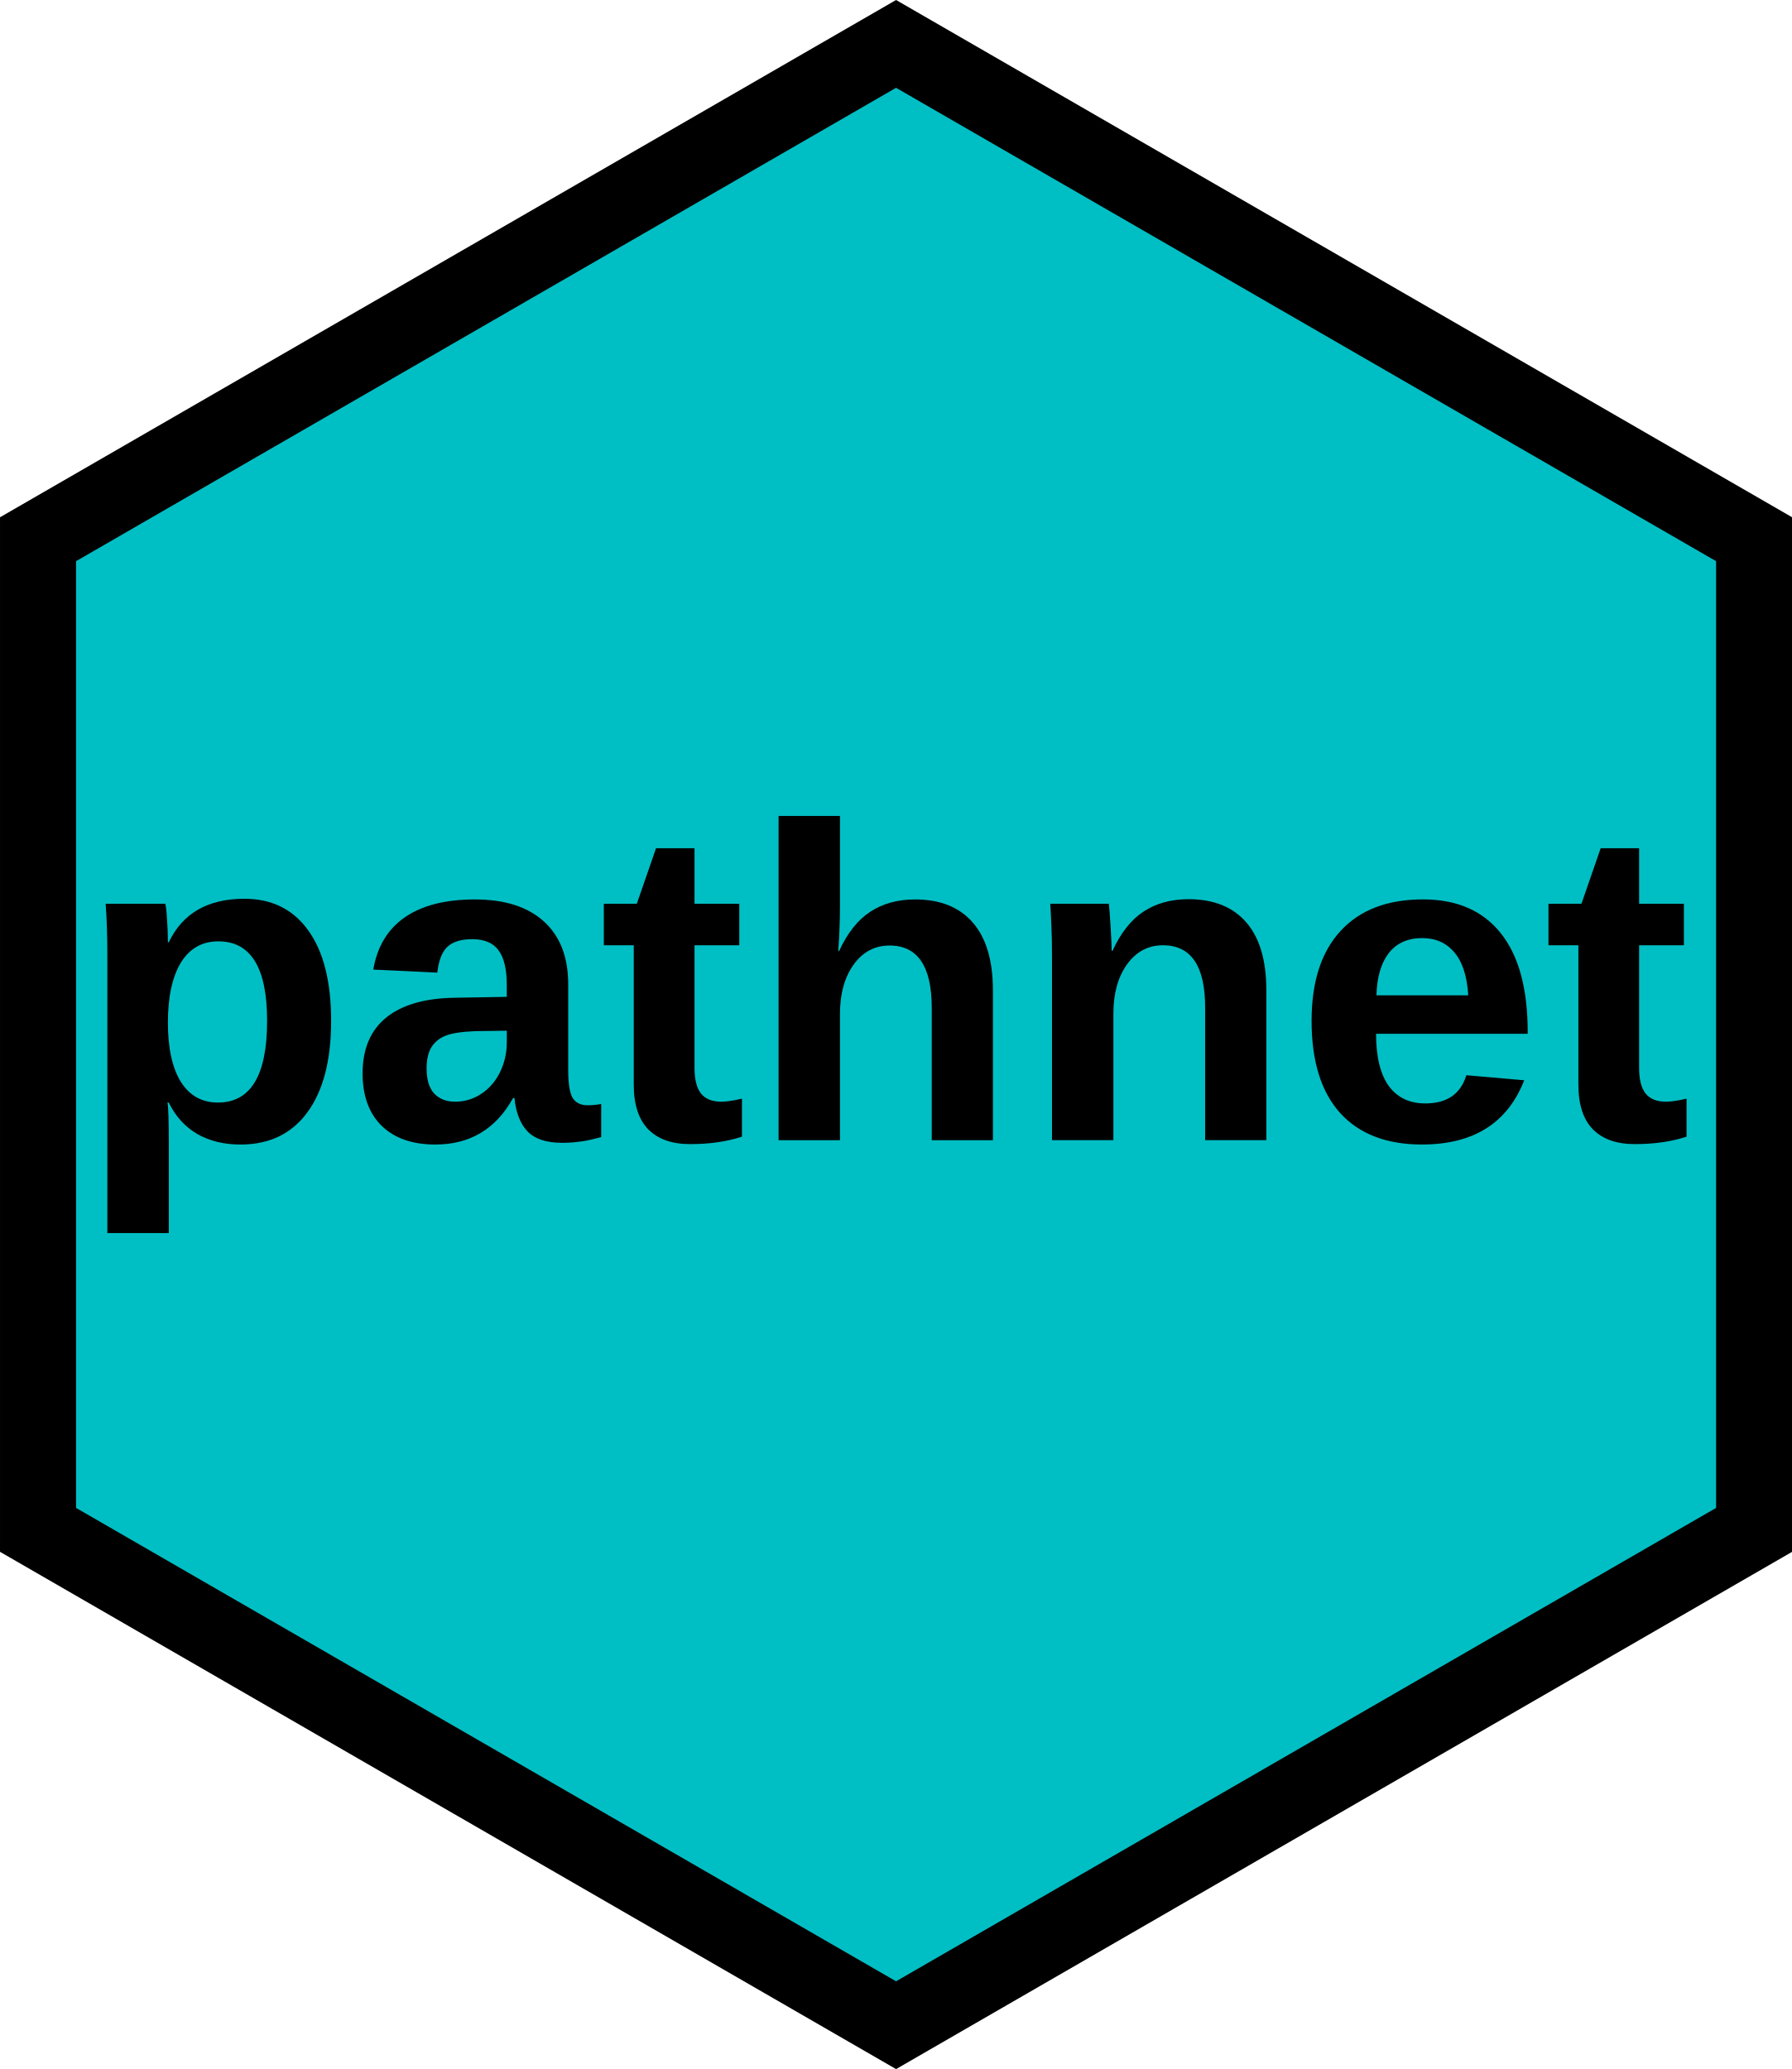
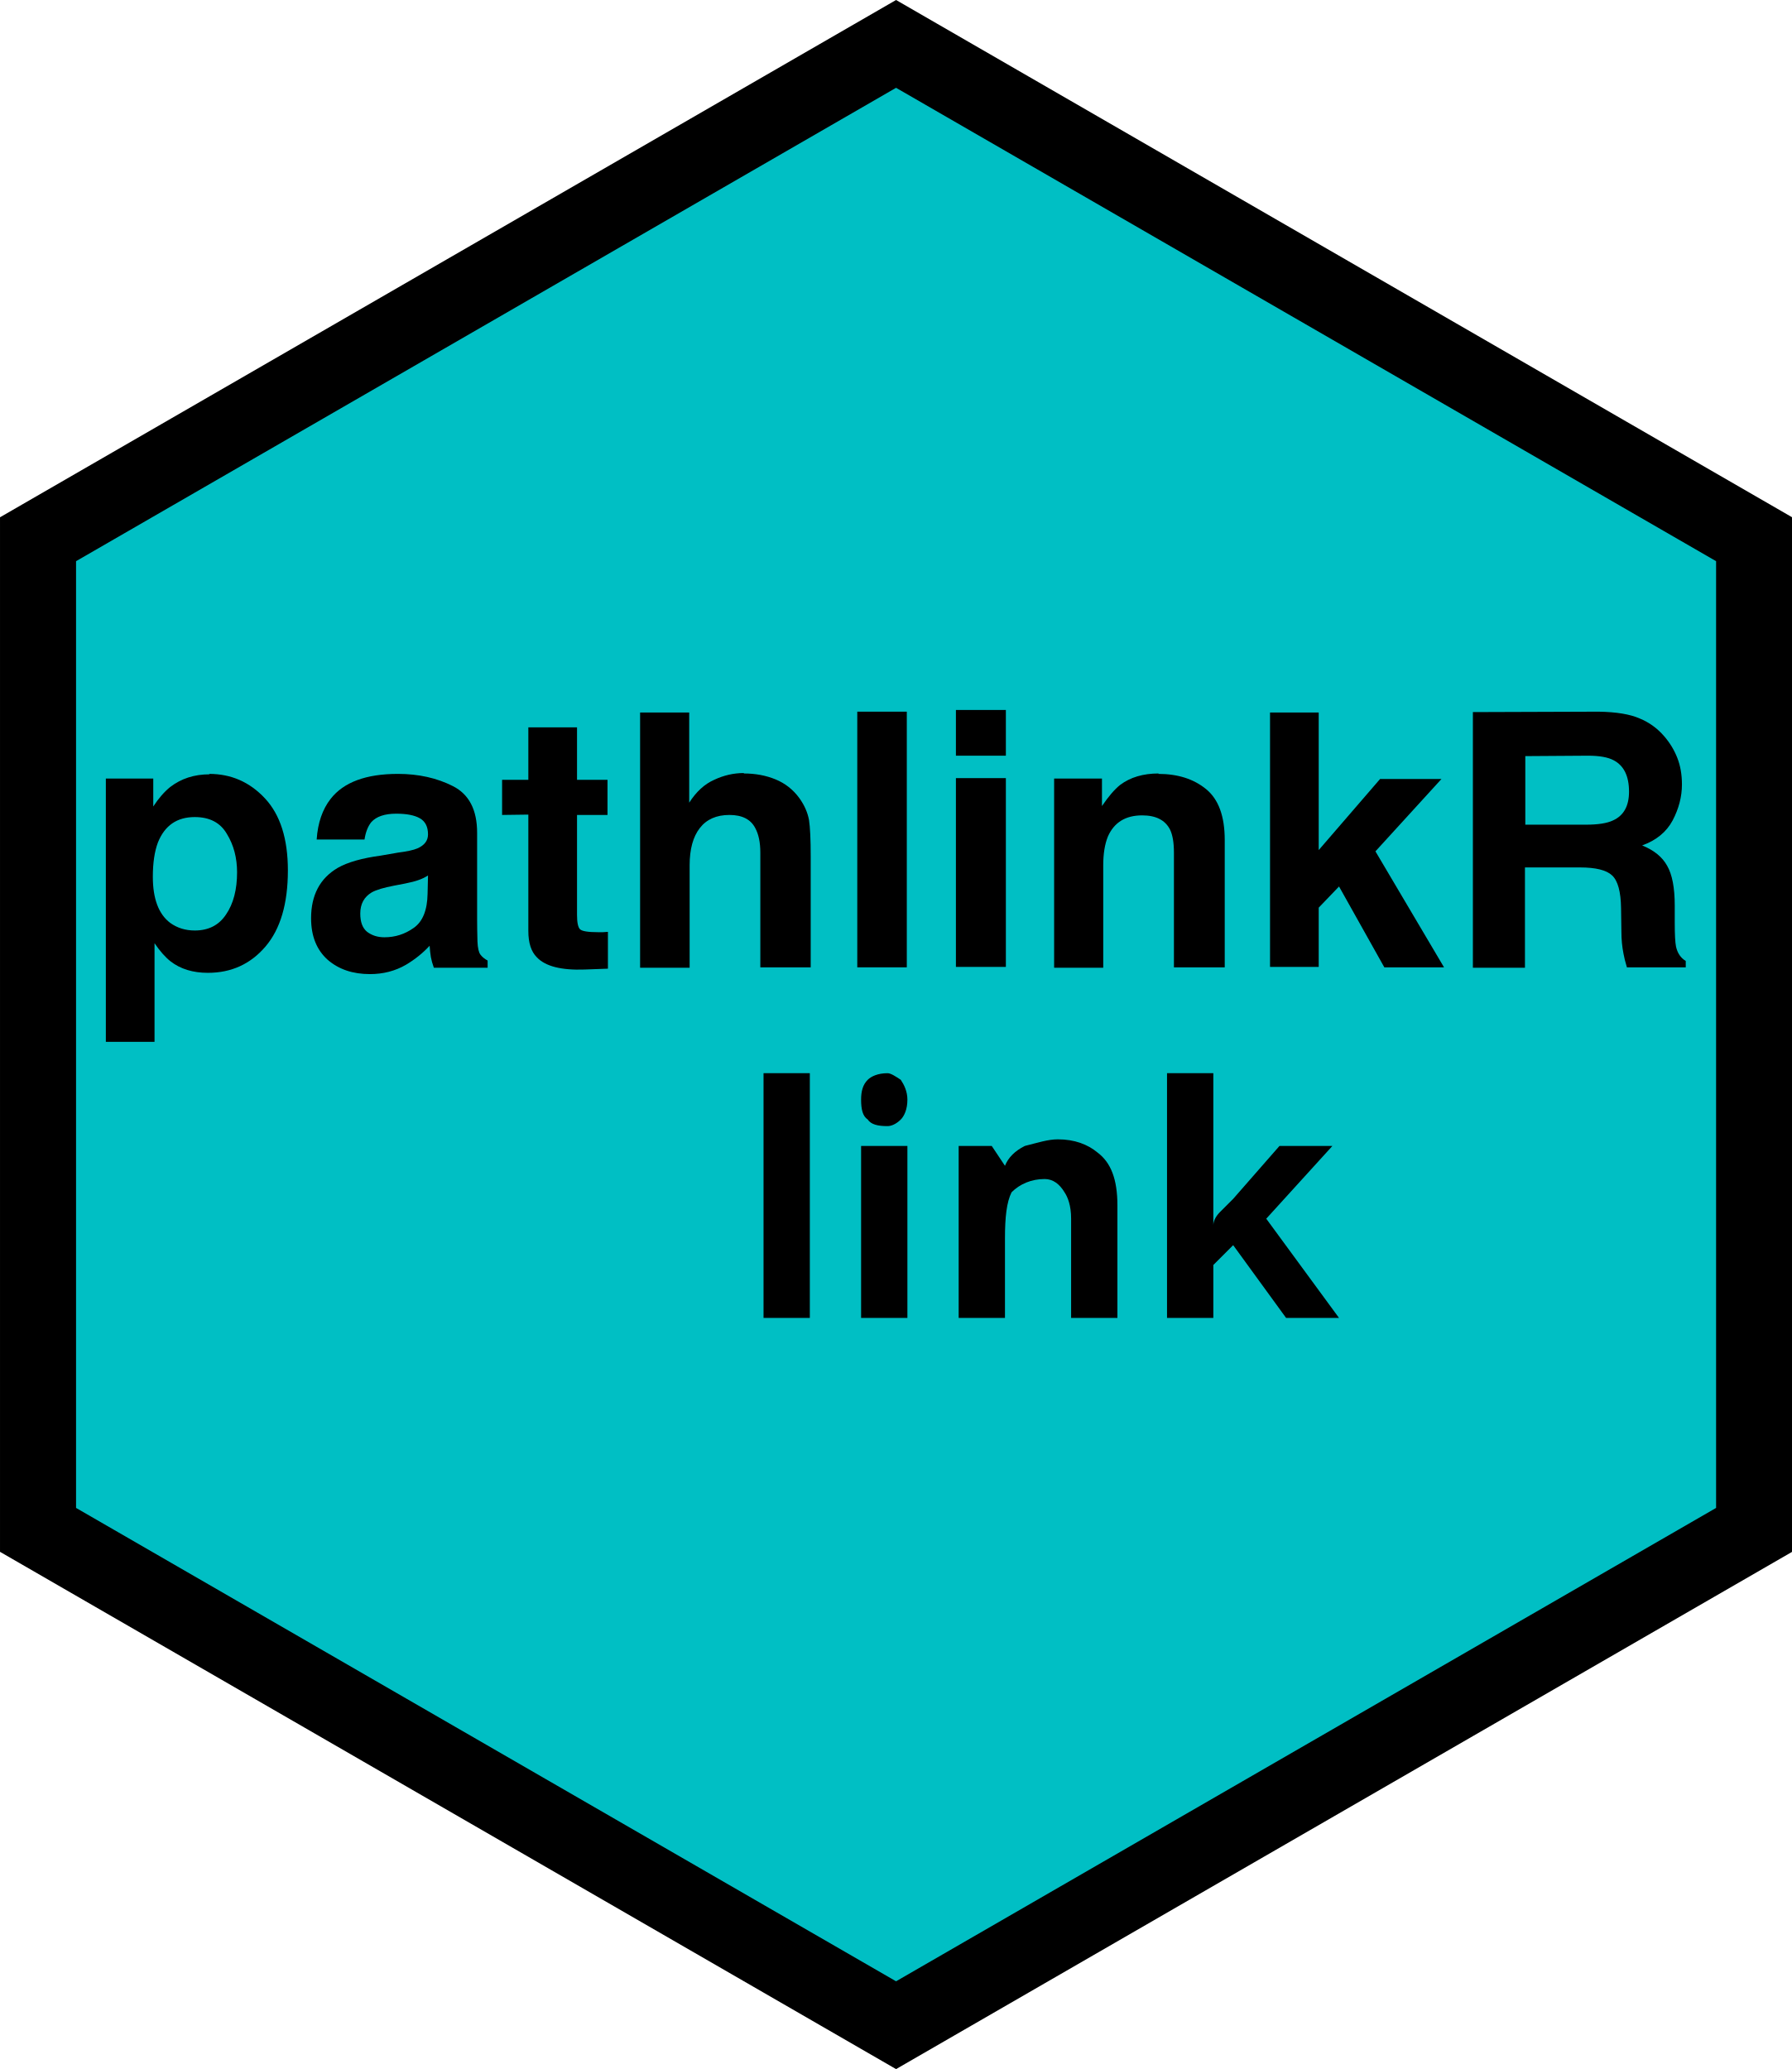
<svg xmlns="http://www.w3.org/2000/svg" width="4.233mm" height="4.888mm" viewBox="0 0 4.233 4.888" version="1.1" id="svg5">
  <defs id="defs2" />
-   <g id="layer1" transform="translate(-66.03501,-52.5409)">
-     <path style="fill:#00bfc4;stroke:#000000;stroke-width:3.175;stroke-dasharray:none;stroke-opacity:1" id="path286" d="M 68.725,89.449 32.901,110.132 -2.922,89.449 -2.922,48.084 32.901,27.401 68.725,48.084 Z" transform="matrix(0.05657858,0,0,0.05657858,66.29017,51.0943)" />
-     <g aria-label="pathnet" id="text1004" style="font-weight:bold;font-size:10.583px;font-family:'Liberation Sans';-inkscape-font-specification:'Liberation Sans Bold';stroke-width:3.175;stroke-opacity:0.8" transform="matrix(0.09988341,0,0,0.09988341,59.02049,46.08624)">
-       <path d="m 78.058,88.768 q 0,1.4 -0.563,2.165 -0.558,0.76 -1.581,0.76 -0.589,0 -1.028,-0.253 -0.434,-0.258 -0.667,-0.739 h -0.031 q 0.031,0.155 0.031,0.941 v 2.145 H 72.766 V 87.285 q 0,-0.791 -0.041,-1.287 h 1.411 q 0.026,0.093 0.041,0.367 0.021,0.274 0.021,0.543 h 0.021 q 0.491,-1.028 1.788,-1.028 0.977,0 1.514,0.754 0.537,0.749 0.537,2.134 z m -1.514,0 q 0,-1.881 -1.152,-1.881 -0.579,0 -0.889,0.506 -0.305,0.506 -0.305,1.416 0,0.904 0.305,1.4 0.31,0.491 0.878,0.491 1.163,0 1.163,-1.933 z" id="path1210" />
-       <path d="m 80.523,91.693 q -0.811,0 -1.266,-0.439 -0.455,-0.444 -0.455,-1.245 0,-0.868 0.563,-1.323 0.568,-0.455 1.643,-0.465 l 1.204,-0.021 v -0.284 q 0,-0.548 -0.191,-0.811 -0.191,-0.269 -0.625,-0.269 -0.403,0 -0.594,0.186 -0.186,0.181 -0.233,0.605 l -1.514,-0.072 q 0.14,-0.816 0.744,-1.235 0.61,-0.424 1.659,-0.424 1.059,0 1.633,0.522 0.574,0.522 0.574,1.483 v 2.036 q 0,0.47 0.103,0.651 0.109,0.176 0.357,0.176 0.165,0 0.32,-0.031 v 0.785 q -0.129,0.031 -0.233,0.057 -0.103,0.026 -0.207,0.041 -0.103,0.015 -0.222,0.026 -0.114,0.01 -0.269,0.01 -0.548,0 -0.811,-0.269 -0.258,-0.269 -0.31,-0.791 h -0.031 q -0.61,1.101 -1.84,1.101 z m 1.69,-2.692 -0.744,0.01 q -0.506,0.021 -0.718,0.114 -0.212,0.088 -0.326,0.274 -0.109,0.186 -0.109,0.496 0,0.398 0.181,0.594 0.186,0.191 0.491,0.191 0.341,0 0.62,-0.186 0.284,-0.186 0.444,-0.512 0.16,-0.331 0.16,-0.698 z" id="path1212" />
-       <path d="m 86.548,91.683 q -0.641,0 -0.987,-0.346 Q 85.215,90.985 85.215,90.277 V 86.98 h -0.708 v -0.982 h 0.78 l 0.455,-1.313 h 0.91 v 1.313 h 1.059 v 0.982 h -1.059 v 2.904 q 0,0.408 0.155,0.605 0.155,0.191 0.481,0.191 0.171,0 0.486,-0.072 v 0.899 q -0.537,0.176 -1.225,0.176 z" id="path1214" />
-       <path d="m 90.072,87.115 q 0.295,-0.641 0.739,-0.93 0.444,-0.289 1.059,-0.289 0.889,0 1.364,0.548 0.475,0.548 0.475,1.602 v 3.545 h -1.447 v -3.132 q 0,-1.473 -0.997,-1.473 -0.527,0 -0.853,0.455 -0.32,0.45 -0.32,1.158 v 2.992 h -1.452 v -7.669 h 1.452 v 2.093 q 0,0.563 -0.041,1.101 z" id="path1216" />
-       <path d="m 98.728,91.59 v -3.137 q 0,-1.473 -0.997,-1.473 -0.527,0 -0.853,0.455 -0.32,0.45 -0.32,1.158 v 2.997 h -1.452 v -4.341 q 0,-0.45 -0.015,-0.734 -0.01,-0.289 -0.026,-0.517 h 1.385 q 0.015,0.098 0.041,0.527 0.026,0.424 0.026,0.584 h 0.021 q 0.295,-0.641 0.739,-0.93 0.444,-0.289 1.059,-0.289 0.889,0 1.364,0.548 0.475,0.548 0.475,1.602 v 3.55 z" id="path1218" />
-       <path d="m 103.86,91.693 q -1.261,0 -1.938,-0.744 -0.677,-0.749 -0.677,-2.181 0,-1.385 0.687,-2.129 0.687,-0.744 1.948,-0.744 1.204,0 1.84,0.801 0.636,0.796 0.636,2.336 v 0.041 h -3.586 q 0,0.816 0.3,1.235 0.305,0.413 0.863,0.413 0.77,0 0.972,-0.667 l 1.369,0.119 q -0.594,1.519 -2.413,1.519 z m 0,-4.883 q -0.512,0 -0.791,0.357 -0.274,0.357 -0.289,0.997 h 2.17 q -0.041,-0.677 -0.326,-1.013 -0.284,-0.341 -0.765,-0.341 z" id="path1220" />
-       <path d="m 108.888,91.683 q -0.641,0 -0.987,-0.346 -0.346,-0.351 -0.346,-1.059 V 86.98 h -0.708 v -0.982 h 0.78 l 0.455,-1.313 h 0.909 v 1.313 h 1.059 v 0.982 h -1.059 v 2.904 q 0,0.408 0.155,0.605 0.155,0.191 0.481,0.191 0.171,0 0.486,-0.072 v 0.899 q -0.537,0.176 -1.225,0.176 z" id="path1222" />
+   <g id="layer1" transform="translate(-66.04797,-52.41769)">
+     <path style="fill:#00bfc4;stroke:#000000;stroke-width:3.175;stroke-dasharray:none;stroke-opacity:1" id="path286" d="M 68.725,89.449 32.901,110.132 -2.922,89.449 -2.922,48.084 32.901,27.401 68.725,48.084 Z" transform="matrix(0.05657858,0,0,0.05657858,66.30313,50.9711)" />
+     <g id="g496" transform="translate(0,-0.374999)">
+       <g aria-label="pathlinkR" id="text350" style="font-weight:bold;font-size:0.839px;font-family:Helvetica;-inkscape-font-specification:'Helvetica Bold';stroke-width:0.314;stroke-opacity:0.8">
+         <path d="m 66.608,54.854 q 0,-0.052 -0.024,-0.091 -0.023,-0.04 -0.076,-0.04 -0.063,0 -0.087,0.06 -0.012,0.032 -0.012,0.081 0,0.078 0.041,0.109 0.025,0.018 0.058,0.018 0.049,0 0.074,-0.038 0.026,-0.038 0.026,-0.1 z m -0.066,-0.233 q 0.078,0 0.132,0.058 0.054,0.058 0.054,0.17 0,0.118 -0.053,0.18 -0.053,0.062 -0.136,0.062 -0.053,0 -0.088,-0.027 -0.019,-0.015 -0.038,-0.043 v 0.233 h -0.115 v -0.622 h 0.112 v 0.066 q 0.019,-0.029 0.04,-0.046 0.039,-0.03 0.093,-0.03 z" id="path508" />
+         <path d="m 67.059,54.861 q -0.011,0.007 -0.023,0.011 -0.011,0.004 -0.031,0.008 l -0.026,0.005 q -0.037,0.007 -0.053,0.016 -0.027,0.016 -0.027,0.05 0,0.03 0.016,0.043 0.017,0.013 0.041,0.013 0.038,0 0.069,-0.022 0.032,-0.022 0.033,-0.081 z m -0.071,-0.054 q 0.032,-0.004 0.046,-0.01 0.025,-0.011 0.025,-0.033 0,-0.027 -0.019,-0.038 -0.019,-0.011 -0.056,-0.011 -0.041,0 -0.059,0.02 -0.012,0.015 -0.016,0.041 h -0.113 q 0.004,-0.059 0.033,-0.096 0.046,-0.059 0.159,-0.059 0.073,0 0.13,0.029 0.057,0.029 0.057,0.11 v 0.205 q 0,0.021 8.19e-4,0.052 0.001,0.023 0.007,0.031 0.006,0.008 0.017,0.014 v 0.017 h -0.127 q -0.005,-0.014 -0.007,-0.025 -0.002,-0.012 -0.003,-0.027 -0.024,0.026 -0.056,0.045 -0.038,0.022 -0.085,0.022 -0.061,0 -0.1,-0.034 -0.039,-0.035 -0.039,-0.098 0,-0.082 0.063,-0.119 0.035,-0.02 0.102,-0.029 z m 0.006,-0.187 z" id="path510" />
+         <path d="m 67.234,54.718 v -0.083 h 0.062 v -0.124 h 0.115 v 0.124 h 0.072 v 0.083 h -0.072 v 0.236 q 0,0.027 0.007,0.034 0.007,0.007 0.043,0.007 0.005,0 0.011,0 0.006,-4.09e-4 0.012,-8.19e-4 v 0.087 l -0.055,0.002 q -0.083,0.003 -0.113,-0.029 -0.02,-0.02 -0.02,-0.062 v -0.275 z" id="path512" />
+         <path d="m 67.805,54.62 q 0.041,0 0.075,0.014 0.034,0.014 0.056,0.044 0.018,0.025 0.023,0.052 0.004,0.026 0.004,0.086 v 0.262 h -0.119 v -0.271 q 0,-0.036 -0.012,-0.058 -0.016,-0.031 -0.061,-0.031 -0.046,0 -0.07,0.031 -0.024,0.031 -0.024,0.088 v 0.242 H 67.56 V 54.476 h 0.116 v 0.213 q 0.025,-0.039 0.059,-0.054 0.034,-0.016 0.07,-0.016 z" id="path514" />
+         <path d="m 68.19,55.078 h -0.117 v -0.604 h 0.117 z" id="path516" />
+         <path d="M 68.424,54.578 H 68.306 v -0.108 h 0.118 z m -0.118,0.053 h 0.118 v 0.446 H 68.306 Z" id="path518" />
+         <path d="m 68.784,54.621 q 0.069,0 0.113,0.036 0.044,0.036 0.044,0.12 v 0.301 h -0.12 v -0.271 q 0,-0.035 -0.009,-0.054 -0.017,-0.034 -0.066,-0.034 -0.059,0 -0.081,0.05 -0.011,0.027 -0.011,0.068 v 0.242 H 68.538 V 54.632 h 0.113 v 0.065 q 0.023,-0.034 0.043,-0.05 0.036,-0.027 0.091,-0.027 z m -0.043,-0.001 z" id="path520" />
+         <path d="m 69.048,54.476 h 0.115 v 0.325 l 0.145,-0.168 h 0.145 l -0.156,0.171 0.162,0.274 h -0.141 l -0.107,-0.191 -0.048,0.05 v 0.14 h -0.115 z" id="path522" />
+         <path d="m 69.651,54.579 v 0.162 h 0.143 q 0.043,0 0.064,-0.01 0.038,-0.017 0.038,-0.068 0,-0.055 -0.036,-0.074 -0.02,-0.011 -0.061,-0.011 z m 0.173,-0.105 q 0.063,0.001 0.097,0.016 0.034,0.014 0.058,0.042 0.02,0.023 0.031,0.051 0.011,0.028 0.011,0.063 0,0.043 -0.022,0.085 -0.022,0.041 -0.072,0.059 0.042,0.017 0.059,0.048 0.018,0.031 0.018,0.094 v 0.041 q 0,0.041 0.003,0.056 0.005,0.023 0.023,0.034 v 0.015 h -0.139 q -0.006,-0.02 -0.008,-0.032 -0.005,-0.025 -0.005,-0.052 l -8.19e-4,-0.056 q -8.19e-4,-0.058 -0.021,-0.077 -0.02,-0.019 -0.076,-0.019 h -0.13 v 0.237 h -0.123 v -0.604 z" id="path524" />
+       </g>
+       <text xml:space="preserve" style="font-style:normal;font-variant:normal;font-weight:bold;font-stretch:normal;font-size:0.751px;font-family:'Font Awesome 5 Free';-inkscape-font-specification:'Font Awesome 5 Free Bold';fill:#000000;stroke-width:0.282" x="67.79" y="55.909" id="text440">
+         <tspan id="tspan438" style="font-style:normal;font-variant:normal;font-weight:bold;font-stretch:normal;font-family:'Font Awesome 5 Free';-inkscape-font-specification:'Font Awesome 5 Free Bold';stroke-width:0.282" x="67.79" y="55.909">link</tspan>
+       </text>
    </g>
  </g>
</svg>
